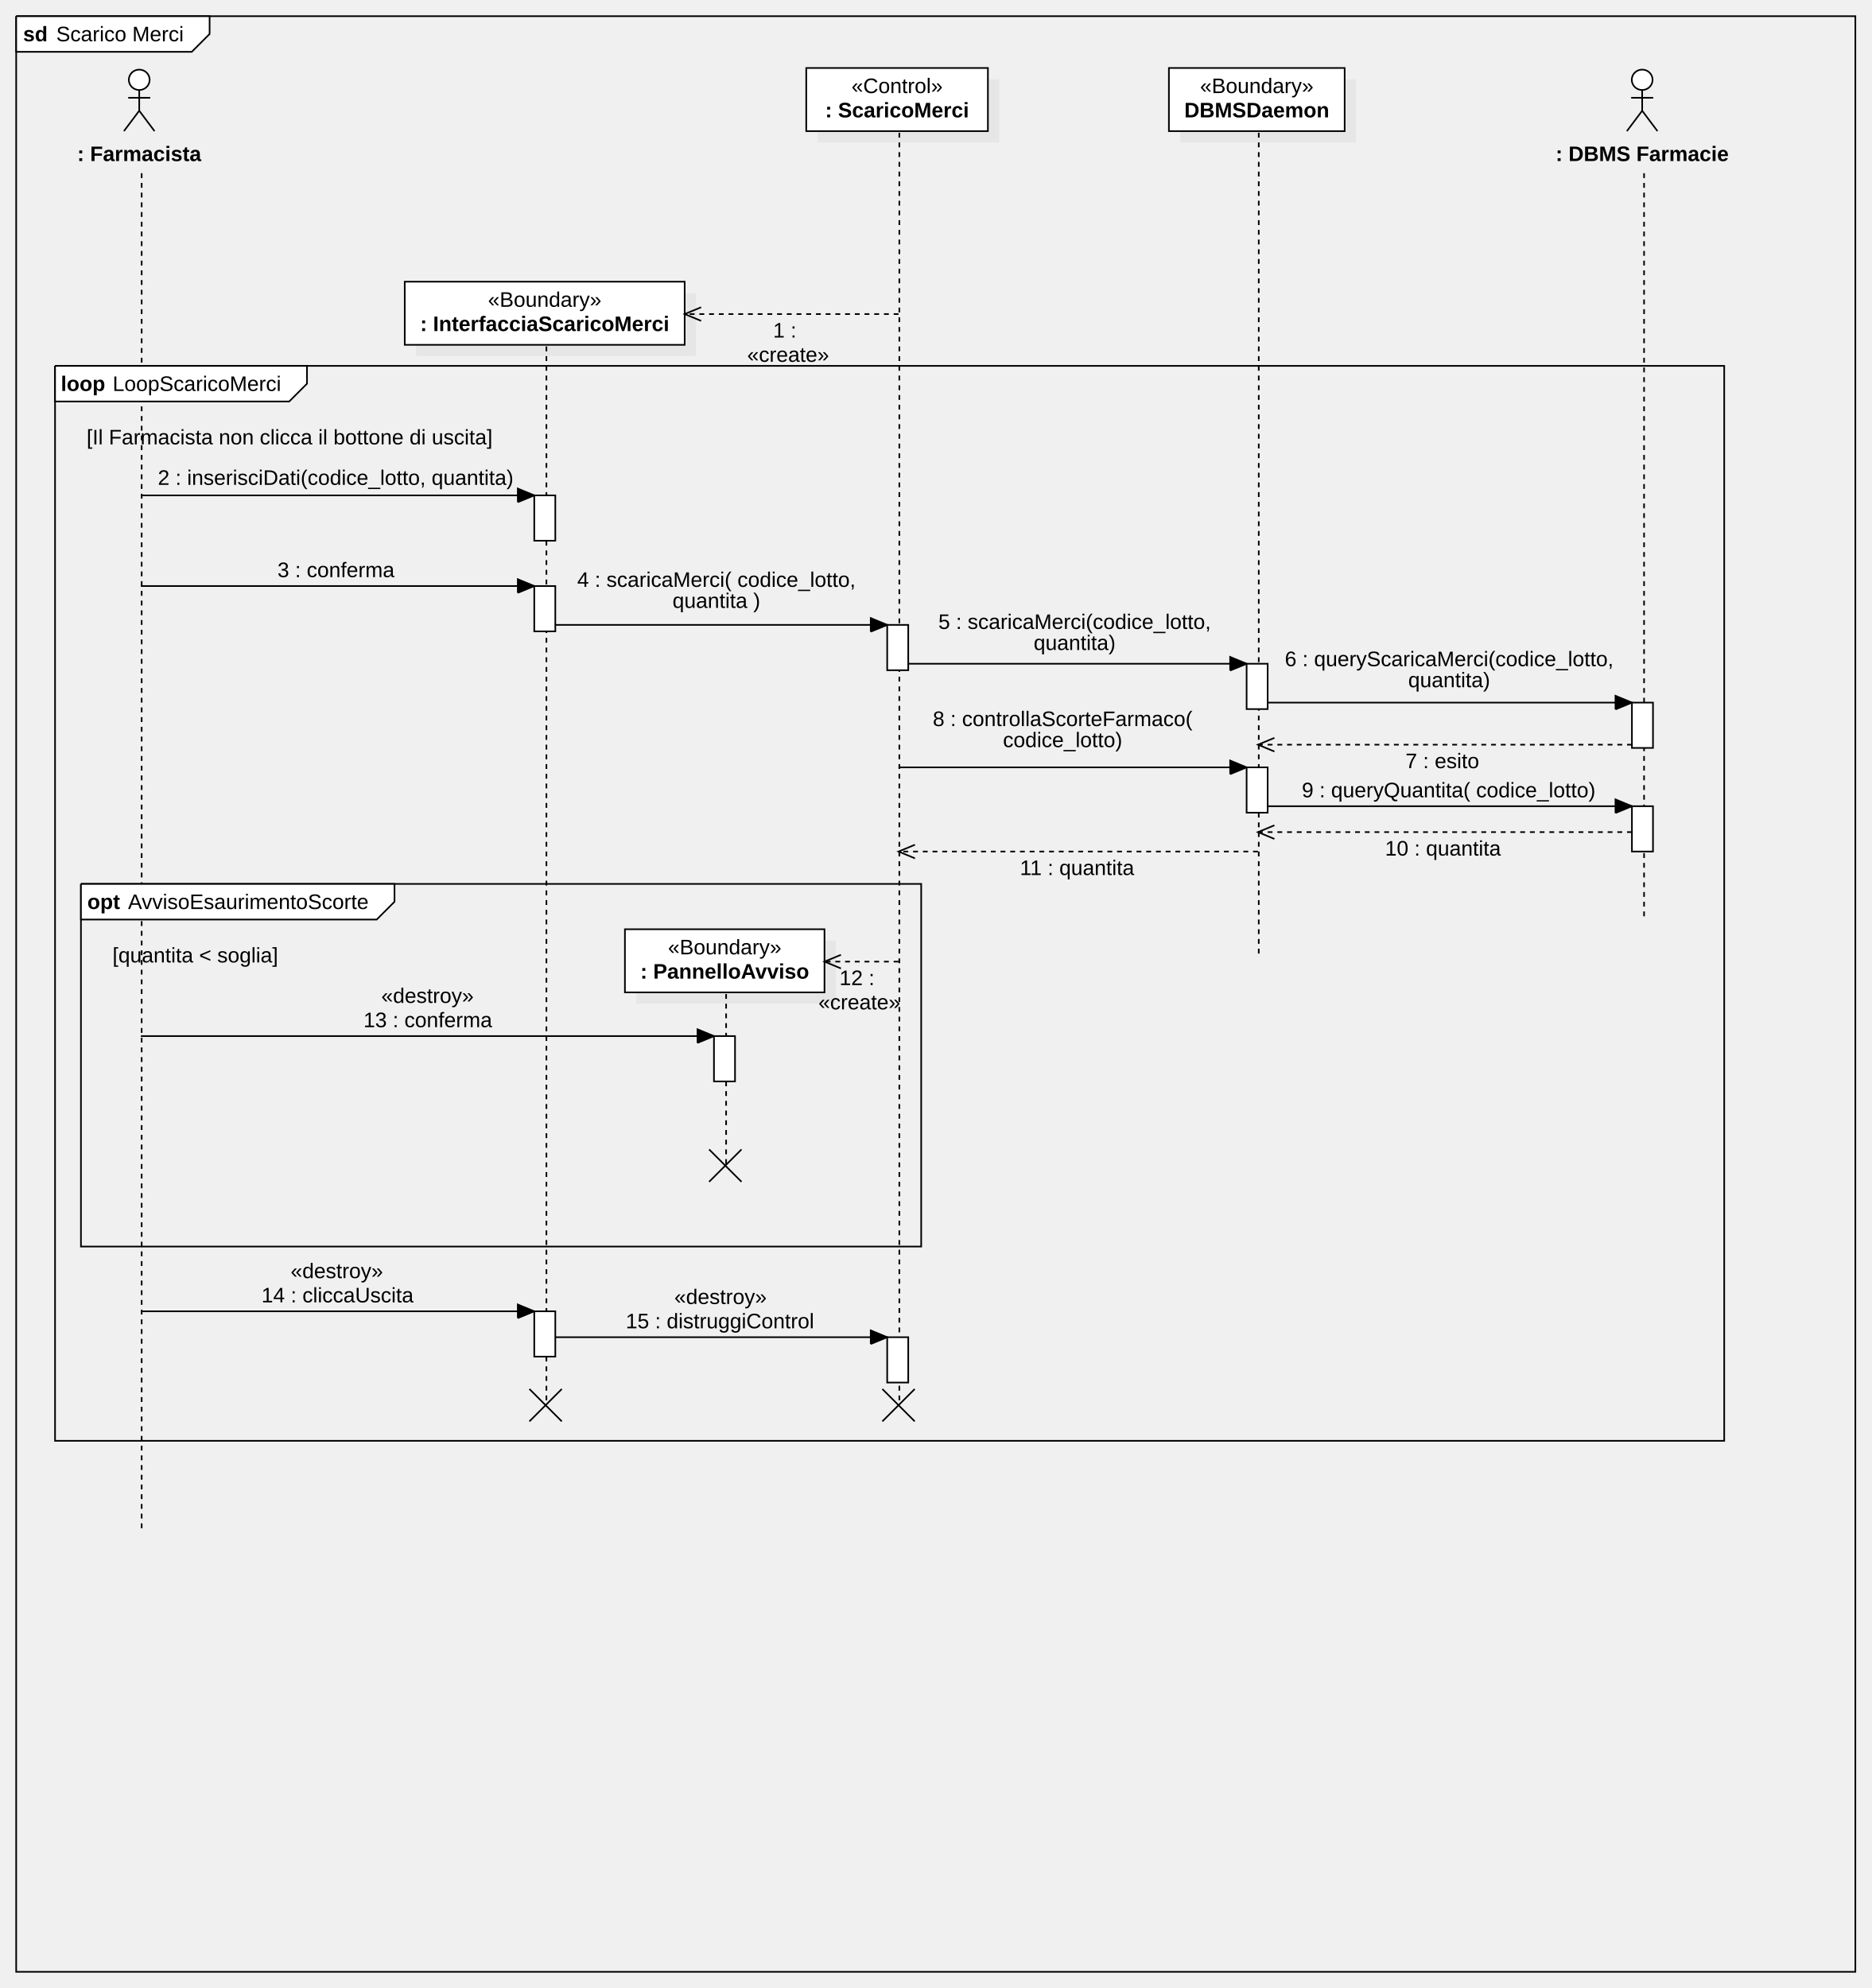
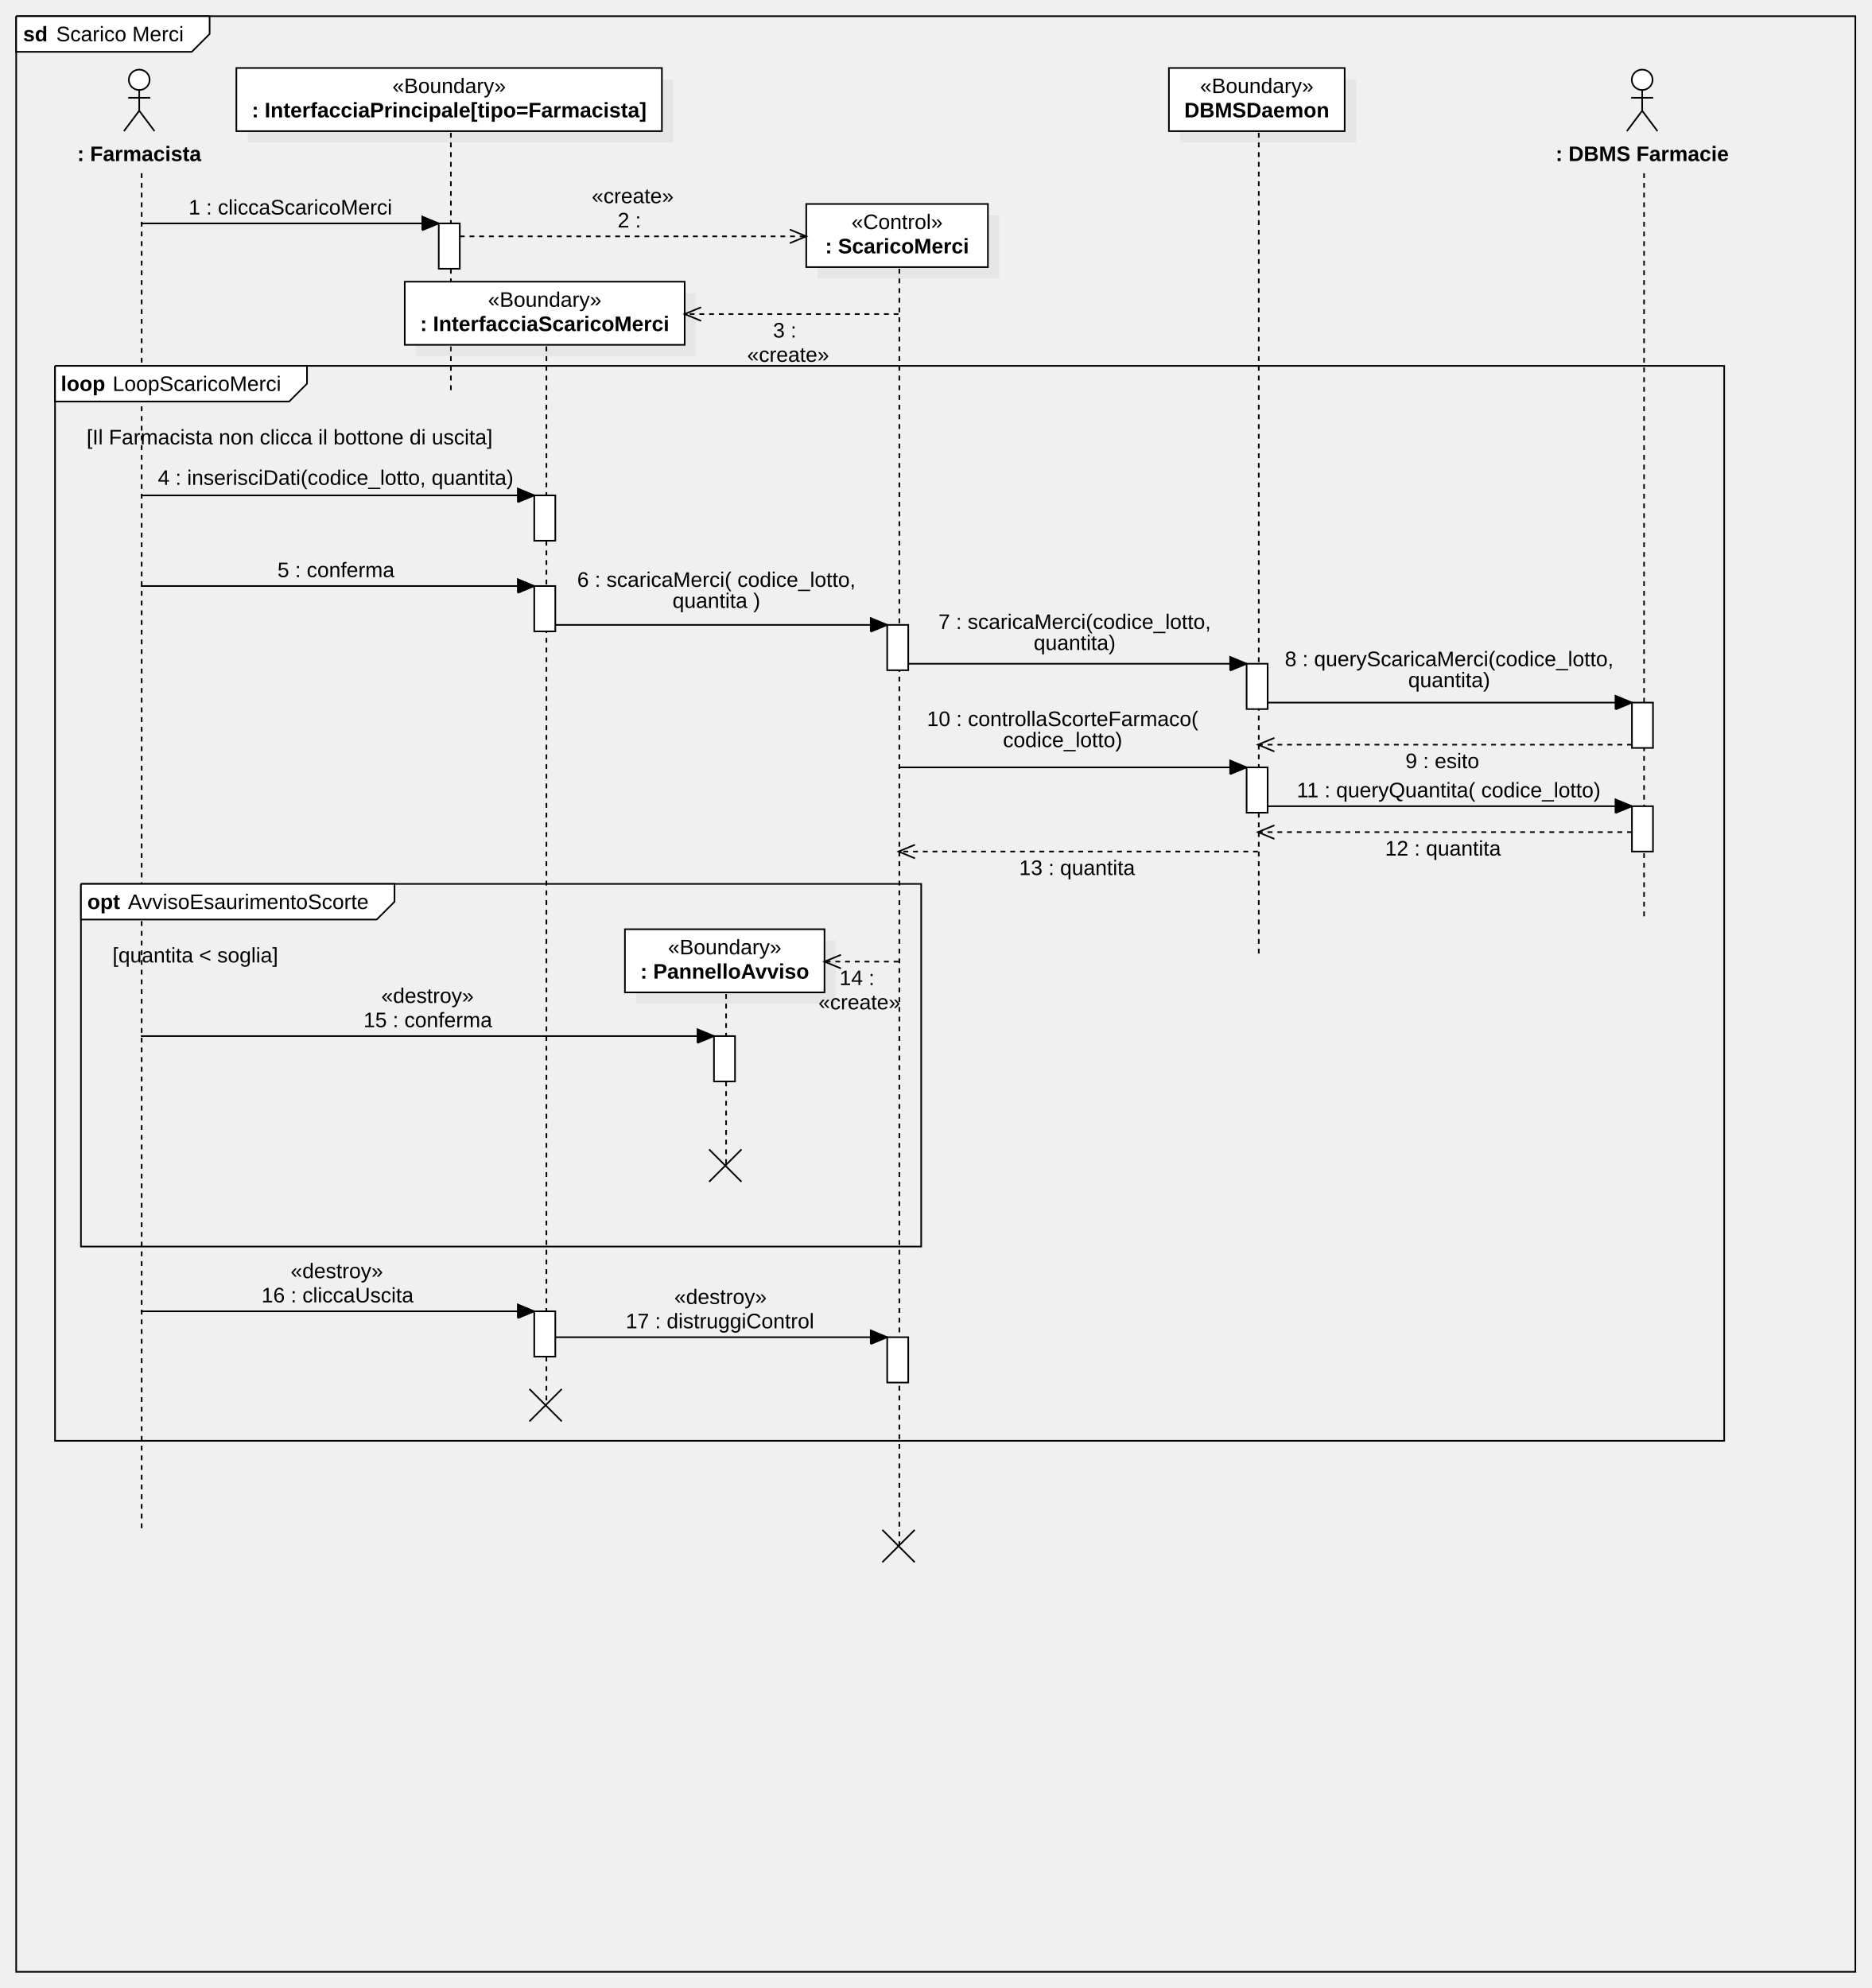
<svg xmlns="http://www.w3.org/2000/svg" height="1228" version="1.1" width="1156">
  <defs />
  <g>
    <g transform="translate(10,2) scale(1,1)">
      <path d="M 0 8 L 1136 8 L 1136 1216 L 0 1216 L 0 8" fill="none" stroke="#000000" stroke-miterlimit="10" />
    </g>
    <g transform="translate(10,2) scale(1,1)">
      <path d="M 0 8 L 0 30 L 108.466 30 L 119.466 19 L 119.466 8 L 0 8" fill="#ffffff" stroke="none" />
    </g>
    <g transform="translate(10,2) scale(1,1)">
      <path d="M 0 8 L 0 30 L 108.466 30 L 119.466 19 L 119.466 8 L 0 8 L 0 8" fill="none" stroke="#000000" stroke-miterlimit="10" />
    </g>
    <g transform="translate(10,2) scale(1,1)">
      <g>
        <path fill="none" stroke="none" />
        <text fill="#000000" font-family="Arial" font-size="13px" font-style="normal" font-weight="normal" stroke="none" text-decoration="none" x="24.73" y="23.5">Scarico Merci</text>
      </g>
    </g>
    <g transform="translate(10,2) scale(1,1)">
      <g>
        <path fill="none" stroke="none" />
        <text fill="#000000" font-family="Arial" font-size="13px" font-style="normal" font-weight="bold" stroke="none" text-decoration="none" x="4.28" y="23.5">sd</text>
      </g>
    </g>
    <g transform="translate(10,2) scale(1,1)">
+       <rect fill="#C0C0C0" height="39" opacity="0.2" stroke="none" width="262.833" x="143" y="47" />
+     </g>
+     <g transform="translate(10,2) scale(1,1)">
+       <rect fill="#ffffff" height="39" stroke="none" width="262.833" x="136" y="40" />
+     </g>
+     <g transform="translate(10,2) scale(1,1)">
+       <path d="M 136 40 L 398.833 40 L 398.833 79 L 136 79 L 136 40 Z Z" fill="none" stroke="#000000" stroke-miterlimit="10" />
+     </g>
+     <g transform="translate(10,2) scale(1,1)">
+       <g>
+         <path fill="none" stroke="none" />
+         <text fill="#000000" font-family="Arial" font-size="13px" font-style="normal" font-weight="normal" stroke="none" text-decoration="none" x="232.361" y="55.5">«Boundary»</text>
+       </g>
+     </g>
+     <g transform="translate(10,2) scale(1,1)">
+       <g>
+         <path fill="none" stroke="none" />
+         <text fill="#000000" font-family="Arial" font-size="13px" font-style="normal" font-weight="bold" stroke="none" text-decoration="none" x="145.5" y="70.5">: InterfacciaPrincipale[tipo=Farmacista]</text>
+       </g>
+     </g>
+     <g transform="translate(10,2) scale(1,1)">
+       <path d="M 268.5 80 L 268.5 239" fill="none" stroke="#000000" stroke-dasharray="3" stroke-miterlimit="10" />
+     </g>
+     <g transform="translate(10,2) scale(1,1)">
      <path d="M 69.571 47.3 C 69.571 43.821 72.449 41 76 41 C 79.551 41 82.429 43.821 82.429 47.3 C 82.429 50.779 79.551 53.6 76 53.6 C 72.449 53.6 69.571 50.779 69.571 47.3 Z" fill="#ffffff" stroke="none" />
    </g>
    <g transform="translate(10,2) scale(1,1)">
      <path d="M 69.571 47.3 C 69.571 43.821 72.449 41 76 41 C 79.551 41 82.429 43.821 82.429 47.3 C 82.429 50.779 79.551 53.6 76 53.6 C 72.449 53.6 69.571 50.779 69.571 47.3 Z" fill="none" stroke="#000000" stroke-miterlimit="10" />
    </g>
    <g transform="translate(10,2) scale(1,1)">
      <path d="M 76 53.6 L 76 66.4" fill="none" stroke="#000000" stroke-miterlimit="10" />
    </g>
    <g transform="translate(10,2) scale(1,1)">
      <path d="M 69.193 58.4 L 82.807 58.4" fill="none" stroke="#000000" stroke-miterlimit="10" />
    </g>
    <g transform="translate(10,2) scale(1,1)">
      <path d="M 76 66.4 L 66.545 79" fill="none" stroke="#000000" stroke-miterlimit="10" />
    </g>
    <g transform="translate(10,2) scale(1,1)">
      <path d="M 76 66.4 L 85.455 79" fill="none" stroke="#000000" stroke-miterlimit="10" />
    </g>
    <g transform="translate(10,2) scale(1,1)">
      <g>
        <path fill="none" stroke="none" />
        <text fill="#000000" font-family="Arial" font-size="13px" font-style="normal" font-weight="bold" stroke="none" text-decoration="none" x="37.705" y="97.5">: Farmacista</text>
      </g>
    </g>
    <g transform="translate(10,2) scale(1,1)">
      <path d="M 77.5 105 L 77.5 944" fill="none" stroke="#000000" stroke-dasharray="3" stroke-miterlimit="10" />
    </g>
    <g transform="translate(10,2) scale(1,1)">
-       <rect fill="#C0C0C0" height="39" opacity="0.2" stroke="none" width="112.203" x="495" y="47" />
-     </g>
-     <g transform="translate(10,2) scale(1,1)">
-       <rect fill="#ffffff" height="39" stroke="none" width="112.203" x="488" y="40" />
-     </g>
-     <g transform="translate(10,2) scale(1,1)">
-       <path d="M 488 40 L 600.203 40 L 600.203 79 L 488 79 L 488 40 Z Z" fill="none" stroke="#000000" stroke-miterlimit="10" />
-     </g>
-     <g transform="translate(10,2) scale(1,1)">
-       <g>
-         <path fill="none" stroke="none" />
-         <text fill="#000000" font-family="Arial" font-size="13px" font-style="normal" font-weight="normal" stroke="none" text-decoration="none" x="515.918" y="55.5">«Control»</text>
-       </g>
-     </g>
-     <g transform="translate(10,2) scale(1,1)">
-       <g>
-         <path fill="none" stroke="none" />
-         <text fill="#000000" font-family="Arial" font-size="13px" font-style="normal" font-weight="bold" stroke="none" text-decoration="none" x="499.665" y="70.5">: ScaricoMerci</text>
-       </g>
-     </g>
-     <g transform="translate(10,2) scale(1,1)">
-       <path d="M 545.5 80 L 545.5 866" fill="none" stroke="#000000" stroke-dasharray="3" stroke-miterlimit="10" />
+       <rect fill="#C0C0C0" height="39" opacity="0.2" stroke="none" width="112.203" x="495" y="131" />
+     </g>
+     <g transform="translate(10,2) scale(1,1)">
+       <rect fill="#ffffff" height="39" stroke="none" width="112.203" x="488" y="124" />
+     </g>
+     <g transform="translate(10,2) scale(1,1)">
+       <path d="M 488 124 L 600.203 124 L 600.203 163 L 488 163 L 488 124 Z Z" fill="none" stroke="#000000" stroke-miterlimit="10" />
+     </g>
+     <g transform="translate(10,2) scale(1,1)">
+       <g>
+         <path fill="none" stroke="none" />
+         <text fill="#000000" font-family="Arial" font-size="13px" font-style="normal" font-weight="normal" stroke="none" text-decoration="none" x="515.918" y="139.5">«Control»</text>
+       </g>
+     </g>
+     <g transform="translate(10,2) scale(1,1)">
+       <g>
+         <path fill="none" stroke="none" />
+         <text fill="#000000" font-family="Arial" font-size="13px" font-style="normal" font-weight="bold" stroke="none" text-decoration="none" x="499.665" y="154.5">: ScaricoMerci</text>
+       </g>
+     </g>
+     <g transform="translate(10,2) scale(1,1)">
+       <path d="M 545.5 164 L 545.5 953" fill="none" stroke="#000000" stroke-dasharray="3" stroke-miterlimit="10" />
    </g>
    <g transform="translate(10,2) scale(1,1)">
      <rect fill="#C0C0C0" height="39" opacity="0.2" stroke="none" width="172.905" x="247" y="179" />
    </g>
    <g transform="translate(10,2) scale(1,1)">
      <rect fill="#ffffff" height="39" stroke="none" width="172.905" x="240" y="172" />
    </g>
    <g transform="translate(10,2) scale(1,1)">
      <path d="M 240 172 L 412.905 172 L 412.905 211 L 240 211 L 240 172 Z Z" fill="none" stroke="#000000" stroke-miterlimit="10" />
    </g>
    <g transform="translate(10,2) scale(1,1)">
      <g>
        <path fill="none" stroke="none" />
        <text fill="#000000" font-family="Arial" font-size="13px" font-style="normal" font-weight="normal" stroke="none" text-decoration="none" x="291.398" y="187.5">«Boundary»</text>
      </g>
    </g>
    <g transform="translate(10,2) scale(1,1)">
      <g>
        <path fill="none" stroke="none" />
        <text fill="#000000" font-family="Arial" font-size="13px" font-style="normal" font-weight="bold" stroke="none" text-decoration="none" x="249.5" y="202.5">: InterfacciaScaricoMerci</text>
      </g>
    </g>
    <g transform="translate(10,2) scale(1,1)">
      <path d="M 327.5 212 L 327.5 866" fill="none" stroke="#000000" stroke-dasharray="3" stroke-miterlimit="10" />
    </g>
    <g transform="translate(10,2) scale(1,1)">
      <rect fill="#C0C0C0" height="39" opacity="0.2" stroke="none" width="108.565" x="719" y="47" />
    </g>
    <g transform="translate(10,2) scale(1,1)">
      <rect fill="#ffffff" height="39" stroke="none" width="108.565" x="712" y="40" />
    </g>
    <g transform="translate(10,2) scale(1,1)">
      <path d="M 712 40 L 820.565 40 L 820.565 79 L 712 79 L 712 40 Z Z" fill="none" stroke="#000000" stroke-miterlimit="10" />
    </g>
    <g transform="translate(10,2) scale(1,1)">
      <g>
        <path fill="none" stroke="none" />
        <text fill="#000000" font-family="Arial" font-size="13px" font-style="normal" font-weight="normal" stroke="none" text-decoration="none" x="731.228" y="55.5">«Boundary»</text>
      </g>
    </g>
    <g transform="translate(10,2) scale(1,1)">
      <g>
        <path fill="none" stroke="none" />
        <text fill="#000000" font-family="Arial" font-size="13px" font-style="normal" font-weight="bold" stroke="none" text-decoration="none" x="721.5" y="70.5">DBMSDaemon</text>
      </g>
    </g>
    <g transform="translate(10,2) scale(1,1)">
      <path d="M 767.5 80 L 767.5 588" fill="none" stroke="#000000" stroke-dasharray="3" stroke-miterlimit="10" />
    </g>
    <g transform="translate(10,2) scale(1,1)">
      <path d="M 997.899 47.3 C 997.899 43.821 1000.777 41 1004.328 41 C 1007.879 41 1010.757 43.821 1010.757 47.3 C 1010.757 50.779 1007.879 53.6 1004.328 53.6 C 1000.777 53.6 997.899 50.779 997.899 47.3 Z" fill="#ffffff" stroke="none" />
    </g>
    <g transform="translate(10,2) scale(1,1)">
      <path d="M 997.899 47.3 C 997.899 43.821 1000.777 41 1004.328 41 C 1007.879 41 1010.757 43.821 1010.757 47.3 C 1010.757 50.779 1007.879 53.6 1004.328 53.6 C 1000.777 53.6 997.899 50.779 997.899 47.3 Z" fill="none" stroke="#000000" stroke-miterlimit="10" />
    </g>
    <g transform="translate(10,2) scale(1,1)">
      <path d="M 1004.328 53.6 L 1004.328 66.4" fill="none" stroke="#000000" stroke-miterlimit="10" />
    </g>
    <g transform="translate(10,2) scale(1,1)">
      <path d="M 997.521 58.4 L 1011.135 58.4" fill="none" stroke="#000000" stroke-miterlimit="10" />
    </g>
    <g transform="translate(10,2) scale(1,1)">
      <path d="M 1004.328 66.4 L 994.874 79" fill="none" stroke="#000000" stroke-miterlimit="10" />
    </g>
    <g transform="translate(10,2) scale(1,1)">
      <path d="M 1004.328 66.4 L 1013.783 79" fill="none" stroke="#000000" stroke-miterlimit="10" />
    </g>
    <g transform="translate(10,2) scale(1,1)">
      <g>
        <path fill="none" stroke="none" />
        <text fill="#000000" font-family="Arial" font-size="13px" font-style="normal" font-weight="bold" stroke="none" text-decoration="none" x="950.868" y="97.5">: DBMS Farmacie</text>
      </g>
    </g>
    <g transform="translate(10,2) scale(1,1)">
      <path d="M 1005.5 105 L 1005.5 566" fill="none" stroke="#000000" stroke-dasharray="3" stroke-miterlimit="10" />
    </g>
    <g transform="translate(10,2) scale(1,1)">
      <rect fill="#C0C0C0" height="39" opacity="0.2" stroke="none" width="123.267" x="383" y="579" />
    </g>
    <g transform="translate(10,2) scale(1,1)">
      <rect fill="#ffffff" height="39" stroke="none" width="123.267" x="376" y="572" />
    </g>
    <g transform="translate(10,2) scale(1,1)">
      <path d="M 376 572 L 499.267 572 L 499.267 611 L 376 611 L 376 572 Z Z" fill="none" stroke="#000000" stroke-miterlimit="10" />
    </g>
    <g transform="translate(10,2) scale(1,1)">
      <g>
        <path fill="none" stroke="none" />
        <text fill="#000000" font-family="Arial" font-size="13px" font-style="normal" font-weight="normal" stroke="none" text-decoration="none" x="402.578" y="587.5">«Boundary»</text>
      </g>
    </g>
    <g transform="translate(10,2) scale(1,1)">
      <g>
        <path fill="none" stroke="none" />
        <text fill="#000000" font-family="Arial" font-size="13px" font-style="normal" font-weight="bold" stroke="none" text-decoration="none" x="385.5" y="602.5">: PannelloAvviso</text>
      </g>
    </g>
    <g transform="translate(10,2) scale(1,1)">
      <path d="M 438.5 612 L 438.5 718" fill="none" stroke="#000000" stroke-dasharray="3" stroke-miterlimit="10" />
    </g>
    <g transform="translate(10,2) scale(1,1)">
+       <path d="M 77 136 L 261 136" fill="none" stroke="#000000" stroke-miterlimit="10" />
+     </g>
+     <g transform="translate(10,2) scale(1,1)">
+       <path d="M 250.837 140.21 L 261 136 L 250.837 131.79" fill="#000000" stroke="none" />
+     </g>
+     <g transform="translate(10,2) scale(1,1)">
+       <path d="M 250.837 140.21 L 261 136 L 250.837 131.79 L 250.837 140.21" fill="none" stroke="#000000" stroke-miterlimit="10" />
+     </g>
+     <g transform="translate(10,2) scale(1,1)">
+       <g>
+         <path fill="none" stroke="none" />
+         <text fill="#000000" font-family="Arial" font-size="13px" font-style="normal" font-weight="normal" stroke="none" text-decoration="none" x="106.5" y="130.5">1 : cliccaScaricoMerci</text>
+       </g>
+     </g>
+     <g transform="translate(10,2) scale(1,1)">
+       <rect fill="#ffffff" height="28" stroke="none" width="13" x="261" y="136" />
+     </g>
+     <g transform="translate(10,2) scale(1,1)">
+       <path d="M 261 136 L 274 136 L 274 164 L 261 164 L 261 136 Z Z" fill="none" stroke="#000000" stroke-miterlimit="10" />
+     </g>
+     <g transform="translate(10,2) scale(1,1)">
+       <path d="M 274 144 L 488 144" fill="none" stroke="#000000" stroke-dasharray="3" stroke-miterlimit="10" />
+     </g>
+     <g transform="translate(10,2) scale(1,1)">
+       <path d="M 477.837 148.21 L 488 144 L 477.837 139.79" fill="none" stroke="#000000" stroke-miterlimit="10" />
+     </g>
+     <g transform="translate(10,2) scale(1,1)">
+       <g>
+         <path fill="none" stroke="none" />
+         <text fill="#000000" font-family="Arial" font-size="13px" font-style="normal" font-weight="normal" stroke="none" text-decoration="none" x="371.5" y="138.5">2 : </text>
+       </g>
+     </g>
+     <g transform="translate(10,2) scale(1,1)">
+       <g>
+         <path fill="none" stroke="none" />
+         <text fill="#000000" font-family="Arial" font-size="13px" font-style="normal" font-weight="normal" stroke="none" text-decoration="none" x="355.5" y="123.5">«create»</text>
+       </g>
+     </g>
+     <g transform="translate(10,2) scale(1,1)">
+       <path d="M 545 192 L 412.905 192" fill="none" stroke="#000000" stroke-dasharray="3" stroke-miterlimit="10" />
+     </g>
+     <g transform="translate(10,2) scale(1,1)">
+       <path d="M 423.068 187.79 L 412.905 192 L 423.068 196.21" fill="none" stroke="#000000" stroke-miterlimit="10" />
+     </g>
+     <g transform="translate(10,2) scale(1,1)">
+       <g>
+         <path fill="none" stroke="none" />
+         <text fill="#000000" font-family="Arial" font-size="13px" font-style="normal" font-weight="normal" stroke="none" text-decoration="none" x="467.5" y="206.5">3 : </text>
+       </g>
+     </g>
+     <g transform="translate(10,2) scale(1,1)">
+       <g>
+         <path fill="none" stroke="none" />
+         <text fill="#000000" font-family="Arial" font-size="13px" font-style="normal" font-weight="normal" stroke="none" text-decoration="none" x="451.5" y="221.5">«create»</text>
+       </g>
+     </g>
+     <g transform="translate(10,2) scale(1,1)">
      <path d="M 77 304 L 320 304" fill="none" stroke="#000000" stroke-miterlimit="10" />
    </g>
    <g transform="translate(10,2) scale(1,1)">
      <path d="M 309.837 308.21 L 320 304 L 309.837 299.79" fill="#000000" stroke="none" />
    </g>
    <g transform="translate(10,2) scale(1,1)">
      <path d="M 309.837 308.21 L 320 304 L 309.837 299.79 L 309.837 308.21" fill="none" stroke="#000000" stroke-miterlimit="10" />
    </g>
    <g transform="translate(10,2) scale(1,1)">
      <g>
        <path fill="none" stroke="none" />
-         <text fill="#000000" font-family="Arial" font-size="13px" font-style="normal" font-weight="normal" stroke="none" text-decoration="none" x="87.5" y="297.5">2 : inserisciDati(codice_lotto, quantita)</text>
+         <text fill="#000000" font-family="Arial" font-size="13px" font-style="normal" font-weight="normal" stroke="none" text-decoration="none" x="87.5" y="297.5">4 : inserisciDati(codice_lotto, quantita)</text>
      </g>
    </g>
    <g transform="translate(10,2) scale(1,1)">
      <rect fill="#ffffff" height="28" stroke="none" width="13" x="320" y="304" />
    </g>
    <g transform="translate(10,2) scale(1,1)">
      <path d="M 320 304 L 333 304 L 333 332 L 320 332 L 320 304 Z Z" fill="none" stroke="#000000" stroke-miterlimit="10" />
    </g>
    <g transform="translate(10,2) scale(1,1)">
      <path d="M 77 360 L 320 360" fill="none" stroke="#000000" stroke-miterlimit="10" />
    </g>
    <g transform="translate(10,2) scale(1,1)">
      <path d="M 309.837 364.21 L 320 360 L 309.837 355.79" fill="#000000" stroke="none" />
    </g>
    <g transform="translate(10,2) scale(1,1)">
      <path d="M 309.837 364.21 L 320 360 L 309.837 355.79 L 309.837 364.21" fill="none" stroke="#000000" stroke-miterlimit="10" />
    </g>
    <g transform="translate(10,2) scale(1,1)">
      <g>
        <path fill="none" stroke="none" />
-         <text fill="#000000" font-family="Arial" font-size="13px" font-style="normal" font-weight="normal" stroke="none" text-decoration="none" x="161.395" y="354.5">3 : conferma</text>
+         <text fill="#000000" font-family="Arial" font-size="13px" font-style="normal" font-weight="normal" stroke="none" text-decoration="none" x="161.395" y="354.5">5 : conferma</text>
      </g>
    </g>
    <g transform="translate(10,2) scale(1,1)">
      <rect fill="#ffffff" height="28" stroke="none" width="13" x="320" y="360" />
    </g>
    <g transform="translate(10,2) scale(1,1)">
      <path d="M 320 360 L 333 360 L 333 388 L 320 388 L 320 360 Z Z" fill="none" stroke="#000000" stroke-miterlimit="10" />
    </g>
    <g transform="translate(10,2) scale(1,1)">
      <path d="M 333 384 L 538 384" fill="none" stroke="#000000" stroke-miterlimit="10" />
    </g>
    <g transform="translate(10,2) scale(1,1)">
      <path d="M 527.837 388.21 L 538 384 L 527.837 379.79" fill="#000000" stroke="none" />
    </g>
    <g transform="translate(10,2) scale(1,1)">
      <path d="M 527.837 388.21 L 538 384 L 527.837 379.79 L 527.837 388.21" fill="none" stroke="#000000" stroke-miterlimit="10" />
    </g>
    <g transform="translate(10,2) scale(1,1)">
      <g>
        <path fill="none" stroke="none" />
-         <text fill="#000000" font-family="Arial" font-size="13px" font-style="normal" font-weight="normal" stroke="none" text-decoration="none" x="346.524" y="360.5">4 : scaricaMerci( codice_lotto,</text>
+         <text fill="#000000" font-family="Arial" font-size="13px" font-style="normal" font-weight="normal" stroke="none" text-decoration="none" x="346.524" y="360.5">6 : scaricaMerci( codice_lotto,</text>
        <text fill="#000000" font-family="Arial" font-size="13px" font-style="normal" font-weight="normal" stroke="none" text-decoration="none" x="405.399" y="373.5">quantita )</text>
      </g>
    </g>
    <g transform="translate(10,2) scale(1,1)">
      <rect fill="#ffffff" height="28" stroke="none" width="13" x="538" y="384" />
    </g>
    <g transform="translate(10,2) scale(1,1)">
      <path d="M 538 384 L 551 384 L 551 412 L 538 412 L 538 384 Z Z" fill="none" stroke="#000000" stroke-miterlimit="10" />
    </g>
    <g transform="translate(10,2) scale(1,1)">
      <path d="M 551 408 L 760 408" fill="none" stroke="#000000" stroke-miterlimit="10" />
    </g>
    <g transform="translate(10,2) scale(1,1)">
      <path d="M 749.837 412.21 L 760 408 L 749.837 403.79" fill="#000000" stroke="none" />
    </g>
    <g transform="translate(10,2) scale(1,1)">
      <path d="M 749.837 412.21 L 760 408 L 749.837 403.79 L 749.837 412.21" fill="none" stroke="#000000" stroke-miterlimit="10" />
    </g>
    <g transform="translate(10,2) scale(1,1)">
      <g>
        <path fill="none" stroke="none" />
-         <text fill="#000000" font-family="Arial" font-size="13px" font-style="normal" font-weight="normal" stroke="none" text-decoration="none" x="569.601" y="386.5">5 : scaricaMerci(codice_lotto,</text>
+         <text fill="#000000" font-family="Arial" font-size="13px" font-style="normal" font-weight="normal" stroke="none" text-decoration="none" x="569.601" y="386.5">7 : scaricaMerci(codice_lotto,</text>
        <text fill="#000000" font-family="Arial" font-size="13px" font-style="normal" font-weight="normal" stroke="none" text-decoration="none" x="628.476" y="399.5">quantita)</text>
      </g>
    </g>
    <g transform="translate(10,2) scale(1,1)">
      <rect fill="#ffffff" height="28" stroke="none" width="13" x="760" y="408" />
    </g>
    <g transform="translate(10,2) scale(1,1)">
      <path d="M 760 408 L 773 408 L 773 436 L 760 436 L 760 408 Z Z" fill="none" stroke="#000000" stroke-miterlimit="10" />
    </g>
    <g transform="translate(10,2) scale(1,1)">
      <path d="M 773 432 L 998 432" fill="none" stroke="#000000" stroke-miterlimit="10" />
    </g>
    <g transform="translate(10,2) scale(1,1)">
      <path d="M 987.837 436.21 L 998 432 L 987.837 427.79" fill="#000000" stroke="none" />
    </g>
    <g transform="translate(10,2) scale(1,1)">
      <path d="M 987.837 436.21 L 998 432 L 987.837 427.79 L 987.837 436.21" fill="none" stroke="#000000" stroke-miterlimit="10" />
    </g>
    <g transform="translate(10,2) scale(1,1)">
      <g>
        <path fill="none" stroke="none" />
-         <text fill="#000000" font-family="Arial" font-size="13px" font-style="normal" font-weight="normal" stroke="none" text-decoration="none" x="783.601" y="409.5">6 : queryScaricaMerci(codice_lotto,</text>
+         <text fill="#000000" font-family="Arial" font-size="13px" font-style="normal" font-weight="normal" stroke="none" text-decoration="none" x="783.601" y="409.5">8 : queryScaricaMerci(codice_lotto,</text>
        <text fill="#000000" font-family="Arial" font-size="13px" font-style="normal" font-weight="normal" stroke="none" text-decoration="none" x="859.821" y="422.5">quantita)</text>
      </g>
    </g>
    <g transform="translate(10,2) scale(1,1)">
      <rect fill="#ffffff" height="28" stroke="none" width="13" x="998" y="432" />
    </g>
    <g transform="translate(10,2) scale(1,1)">
      <path d="M 998 432 L 1011 432 L 1011 460 L 998 460 L 998 432 Z Z" fill="none" stroke="#000000" stroke-miterlimit="10" />
    </g>
    <g transform="translate(10,2) scale(1,1)">
+       <path d="M 767 524 L 545 524" fill="none" stroke="#000000" stroke-dasharray="3" stroke-miterlimit="10" />
+     </g>
+     <g transform="translate(10,2) scale(1,1)">
+       <path d="M 555.163 519.79 L 545 524 L 555.163 528.21" fill="none" stroke="#000000" stroke-miterlimit="10" />
+     </g>
+     <g transform="translate(10,2) scale(1,1)">
+       <g>
+         <path fill="none" stroke="none" />
+         <text fill="#000000" font-family="Arial" font-size="13px" font-style="normal" font-weight="normal" stroke="none" text-decoration="none" x="619.5" y="538.5">13 : quantita</text>
+       </g>
+     </g>
+     <g transform="translate(10,2) scale(1,1)">
+       <path d="M 998 512 L 767 512" fill="none" stroke="#000000" stroke-dasharray="3" stroke-miterlimit="10" />
+     </g>
+     <g transform="translate(10,2) scale(1,1)">
+       <path d="M 777.163 507.79 L 767 512 L 777.163 516.21" fill="none" stroke="#000000" stroke-miterlimit="10" />
+     </g>
+     <g transform="translate(10,2) scale(1,1)">
+       <g>
+         <path fill="none" stroke="none" />
+         <text fill="#000000" font-family="Arial" font-size="13px" font-style="normal" font-weight="normal" stroke="none" text-decoration="none" x="845.5" y="526.5">12 : quantita</text>
+       </g>
+     </g>
+     <g transform="translate(10,2) scale(1,1)">
+       <path d="M 773 496 L 998 496" fill="none" stroke="#000000" stroke-miterlimit="10" />
+     </g>
+     <g transform="translate(10,2) scale(1,1)">
+       <path d="M 987.837 500.21 L 998 496 L 987.837 491.79" fill="#000000" stroke="none" />
+     </g>
+     <g transform="translate(10,2) scale(1,1)">
+       <path d="M 987.837 500.21 L 998 496 L 987.837 491.79 L 987.837 500.21" fill="none" stroke="#000000" stroke-miterlimit="10" />
+     </g>
+     <g transform="translate(10,2) scale(1,1)">
+       <g>
+         <path fill="none" stroke="none" />
+         <text fill="#000000" font-family="Arial" font-size="13px" font-style="normal" font-weight="normal" stroke="none" text-decoration="none" x="790.982" y="490.5">11 : queryQuantita( codice_lotto)</text>
+       </g>
+     </g>
+     <g transform="translate(10,2) scale(1,1)">
+       <rect fill="#ffffff" height="28" stroke="none" width="13" x="998" y="496" />
+     </g>
+     <g transform="translate(10,2) scale(1,1)">
+       <path d="M 998 496 L 1011 496 L 1011 524 L 998 524 L 998 496 Z Z" fill="none" stroke="#000000" stroke-miterlimit="10" />
+     </g>
+     <g transform="translate(10,2) scale(1,1)">
+       <path d="M 545 472 L 760 472" fill="none" stroke="#000000" stroke-miterlimit="10" />
+     </g>
+     <g transform="translate(10,2) scale(1,1)">
+       <path d="M 749.837 476.21 L 760 472 L 749.837 467.79" fill="#000000" stroke="none" />
+     </g>
+     <g transform="translate(10,2) scale(1,1)">
+       <path d="M 749.837 476.21 L 760 472 L 749.837 467.79 L 749.837 476.21" fill="none" stroke="#000000" stroke-miterlimit="10" />
+     </g>
+     <g transform="translate(10,2) scale(1,1)">
+       <g>
+         <path fill="none" stroke="none" />
+         <text fill="#000000" font-family="Arial" font-size="13px" font-style="normal" font-weight="normal" stroke="none" text-decoration="none" x="562.545" y="446.5">10 : controllaScorteFarmaco(</text>
+         <text fill="#000000" font-family="Arial" font-size="13px" font-style="normal" font-weight="normal" stroke="none" text-decoration="none" x="609.502" y="459.5">codice_lotto)</text>
+       </g>
+     </g>
+     <g transform="translate(10,2) scale(1,1)">
+       <rect fill="#ffffff" height="28" stroke="none" width="13" x="760" y="472" />
+     </g>
+     <g transform="translate(10,2) scale(1,1)">
+       <path d="M 760 472 L 773 472 L 773 500 L 760 500 L 760 472 Z Z" fill="none" stroke="#000000" stroke-miterlimit="10" />
+     </g>
+     <g transform="translate(10,2) scale(1,1)">
      <path d="M 998 458 L 767 458" fill="none" stroke="#000000" stroke-dasharray="3" stroke-miterlimit="10" />
    </g>
    <g transform="translate(10,2) scale(1,1)">
      <path d="M 777.163 453.79 L 767 458 L 777.163 462.21" fill="none" stroke="#000000" stroke-miterlimit="10" />
    </g>
    <g transform="translate(10,2) scale(1,1)">
      <g>
        <path fill="none" stroke="none" />
-         <text fill="#000000" font-family="Arial" font-size="13px" font-style="normal" font-weight="normal" stroke="none" text-decoration="none" x="858.115" y="472.5">7 : esito</text>
-       </g>
-     </g>
-     <g transform="translate(10,2) scale(1,1)">
-       <path d="M 545 472 L 760 472" fill="none" stroke="#000000" stroke-miterlimit="10" />
-     </g>
-     <g transform="translate(10,2) scale(1,1)">
-       <path d="M 749.837 476.21 L 760 472 L 749.837 467.79" fill="#000000" stroke="none" />
-     </g>
-     <g transform="translate(10,2) scale(1,1)">
-       <path d="M 749.837 476.21 L 760 472 L 749.837 467.79 L 749.837 476.21" fill="none" stroke="#000000" stroke-miterlimit="10" />
-     </g>
-     <g transform="translate(10,2) scale(1,1)">
-       <g>
-         <path fill="none" stroke="none" />
-         <text fill="#000000" font-family="Arial" font-size="13px" font-style="normal" font-weight="normal" stroke="none" text-decoration="none" x="566.16" y="446.5">8 : controllaScorteFarmaco(</text>
-         <text fill="#000000" font-family="Arial" font-size="13px" font-style="normal" font-weight="normal" stroke="none" text-decoration="none" x="609.502" y="459.5">codice_lotto)</text>
-       </g>
-     </g>
-     <g transform="translate(10,2) scale(1,1)">
-       <rect fill="#ffffff" height="28" stroke="none" width="13" x="760" y="472" />
-     </g>
-     <g transform="translate(10,2) scale(1,1)">
-       <path d="M 760 472 L 773 472 L 773 500 L 760 500 L 760 472 Z Z" fill="none" stroke="#000000" stroke-miterlimit="10" />
-     </g>
-     <g transform="translate(10,2) scale(1,1)">
-       <path d="M 767 524 L 545 524" fill="none" stroke="#000000" stroke-dasharray="3" stroke-miterlimit="10" />
-     </g>
-     <g transform="translate(10,2) scale(1,1)">
-       <path d="M 555.163 519.79 L 545 524 L 555.163 528.21" fill="none" stroke="#000000" stroke-miterlimit="10" />
-     </g>
-     <g transform="translate(10,2) scale(1,1)">
-       <g>
-         <path fill="none" stroke="none" />
-         <text fill="#000000" font-family="Arial" font-size="13px" font-style="normal" font-weight="normal" stroke="none" text-decoration="none" x="619.982" y="538.5">11 : quantita</text>
+         <text fill="#000000" font-family="Arial" font-size="13px" font-style="normal" font-weight="normal" stroke="none" text-decoration="none" x="858.115" y="472.5">9 : esito</text>
      </g>
    </g>
    <g transform="translate(10,2) scale(1,1)">
      <path d="M 545 592 L 499.267 592" fill="none" stroke="#000000" stroke-dasharray="3" stroke-miterlimit="10" />
    </g>
    <g transform="translate(10,2) scale(1,1)">
      <path d="M 509.429 587.79 L 499.267 592 L 509.429 596.21" fill="none" stroke="#000000" stroke-miterlimit="10" />
    </g>
    <g transform="translate(10,2) scale(1,1)">
      <g>
        <path fill="none" stroke="none" />
-         <text fill="#000000" font-family="Arial" font-size="13px" font-style="normal" font-weight="normal" stroke="none" text-decoration="none" x="508.5" y="606.5">12 : </text>
+         <text fill="#000000" font-family="Arial" font-size="13px" font-style="normal" font-weight="normal" stroke="none" text-decoration="none" x="508.5" y="606.5">14 : </text>
      </g>
    </g>
    <g transform="translate(10,2) scale(1,1)">
      <g>
        <path fill="none" stroke="none" />
        <text fill="#000000" font-family="Arial" font-size="13px" font-style="normal" font-weight="normal" stroke="none" text-decoration="none" x="495.5" y="621.5">«create»</text>
      </g>
    </g>
    <g transform="translate(10,2) scale(1,1)">
      <path d="M 77 638 L 431 638" fill="none" stroke="#000000" stroke-miterlimit="10" />
    </g>
    <g transform="translate(10,2) scale(1,1)">
      <path d="M 420.837 642.21 L 431 638 L 420.837 633.79" fill="#000000" stroke="none" />
    </g>
    <g transform="translate(10,2) scale(1,1)">
      <path d="M 420.837 642.21 L 431 638 L 420.837 633.79 L 420.837 642.21" fill="none" stroke="#000000" stroke-miterlimit="10" />
    </g>
    <g transform="translate(10,2) scale(1,1)">
      <path d="M 428 708 L 448 728" fill="none" stroke="#000000" stroke-miterlimit="10" />
    </g>
    <g transform="translate(10,2) scale(1,1)">
      <path d="M 448 708 L 428 728" fill="none" stroke="#000000" stroke-miterlimit="10" />
    </g>
    <g transform="translate(10,2) scale(1,1)">
      <g>
        <path fill="none" stroke="none" />
-         <text fill="#000000" font-family="Arial" font-size="13px" font-style="normal" font-weight="normal" stroke="none" text-decoration="none" x="214.5" y="632.5">13 : conferma</text>
+         <text fill="#000000" font-family="Arial" font-size="13px" font-style="normal" font-weight="normal" stroke="none" text-decoration="none" x="214.5" y="632.5">15 : conferma</text>
      </g>
    </g>
    <g transform="translate(10,2) scale(1,1)">
      <g>
        <path fill="none" stroke="none" />
        <text fill="#000000" font-family="Arial" font-size="13px" font-style="normal" font-weight="normal" stroke="none" text-decoration="none" x="225.5" y="617.5">«destroy»</text>
      </g>
    </g>
    <g transform="translate(10,2) scale(1,1)">
      <rect fill="#ffffff" height="28" stroke="none" width="13" x="431" y="638" />
    </g>
    <g transform="translate(10,2) scale(1,1)">
      <path d="M 431 638 L 444 638 L 444 666 L 431 666 L 431 638 Z Z" fill="none" stroke="#000000" stroke-miterlimit="10" />
    </g>
    <g transform="translate(10,2) scale(1,1)">
-       <path d="M 545 192 L 412.905 192" fill="none" stroke="#000000" stroke-dasharray="3" stroke-miterlimit="10" />
-     </g>
-     <g transform="translate(10,2) scale(1,1)">
-       <path d="M 423.068 187.79 L 412.905 192 L 423.068 196.21" fill="none" stroke="#000000" stroke-miterlimit="10" />
-     </g>
-     <g transform="translate(10,2) scale(1,1)">
-       <g>
-         <path fill="none" stroke="none" />
-         <text fill="#000000" font-family="Arial" font-size="13px" font-style="normal" font-weight="normal" stroke="none" text-decoration="none" x="467.5" y="206.5">1 : </text>
-       </g>
-     </g>
-     <g transform="translate(10,2) scale(1,1)">
-       <g>
-         <path fill="none" stroke="none" />
-         <text fill="#000000" font-family="Arial" font-size="13px" font-style="normal" font-weight="normal" stroke="none" text-decoration="none" x="451.5" y="221.5">«create»</text>
-       </g>
-     </g>
-     <g transform="translate(10,2) scale(1,1)">
-       <path d="M 773 496 L 998 496" fill="none" stroke="#000000" stroke-miterlimit="10" />
-     </g>
-     <g transform="translate(10,2) scale(1,1)">
-       <path d="M 987.837 500.21 L 998 496 L 987.837 491.79" fill="#000000" stroke="none" />
-     </g>
-     <g transform="translate(10,2) scale(1,1)">
-       <path d="M 987.837 500.21 L 998 496 L 987.837 491.79 L 987.837 500.21" fill="none" stroke="#000000" stroke-miterlimit="10" />
-     </g>
-     <g transform="translate(10,2) scale(1,1)">
-       <g>
-         <path fill="none" stroke="none" />
-         <text fill="#000000" font-family="Arial" font-size="13px" font-style="normal" font-weight="normal" stroke="none" text-decoration="none" x="794.115" y="490.5">9 : queryQuantita( codice_lotto)</text>
-       </g>
-     </g>
-     <g transform="translate(10,2) scale(1,1)">
-       <rect fill="#ffffff" height="28" stroke="none" width="13" x="998" y="496" />
-     </g>
-     <g transform="translate(10,2) scale(1,1)">
-       <path d="M 998 496 L 1011 496 L 1011 524 L 998 524 L 998 496 Z Z" fill="none" stroke="#000000" stroke-miterlimit="10" />
-     </g>
-     <g transform="translate(10,2) scale(1,1)">
-       <path d="M 998 512 L 767 512" fill="none" stroke="#000000" stroke-dasharray="3" stroke-miterlimit="10" />
-     </g>
-     <g transform="translate(10,2) scale(1,1)">
-       <path d="M 777.163 507.79 L 767 512 L 777.163 516.21" fill="none" stroke="#000000" stroke-miterlimit="10" />
-     </g>
-     <g transform="translate(10,2) scale(1,1)">
-       <g>
-         <path fill="none" stroke="none" />
-         <text fill="#000000" font-family="Arial" font-size="13px" font-style="normal" font-weight="normal" stroke="none" text-decoration="none" x="845.5" y="526.5">10 : quantita</text>
-       </g>
-     </g>
-     <g transform="translate(10,2) scale(1,1)">
      <path d="M 77 808 L 320 808" fill="none" stroke="#000000" stroke-miterlimit="10" />
    </g>
    <g transform="translate(10,2) scale(1,1)">
      <path d="M 309.837 812.21 L 320 808 L 309.837 803.79" fill="#000000" stroke="none" />
    </g>
    <g transform="translate(10,2) scale(1,1)">
      <path d="M 309.837 812.21 L 320 808 L 309.837 803.79 L 309.837 812.21" fill="none" stroke="#000000" stroke-miterlimit="10" />
    </g>
    <g transform="translate(10,2) scale(1,1)">
      <path d="M 317 856 L 337 876" fill="none" stroke="#000000" stroke-miterlimit="10" />
    </g>
    <g transform="translate(10,2) scale(1,1)">
      <path d="M 337 856 L 317 876" fill="none" stroke="#000000" stroke-miterlimit="10" />
    </g>
    <g transform="translate(10,2) scale(1,1)">
      <g>
        <path fill="none" stroke="none" />
-         <text fill="#000000" font-family="Arial" font-size="13px" font-style="normal" font-weight="normal" stroke="none" text-decoration="none" x="151.5" y="802.5">14 : cliccaUscita</text>
+         <text fill="#000000" font-family="Arial" font-size="13px" font-style="normal" font-weight="normal" stroke="none" text-decoration="none" x="151.5" y="802.5">16 : cliccaUscita</text>
      </g>
    </g>
    <g transform="translate(10,2) scale(1,1)">
      <g>
        <path fill="none" stroke="none" />
        <text fill="#000000" font-family="Arial" font-size="13px" font-style="normal" font-weight="normal" stroke="none" text-decoration="none" x="169.5" y="787.5">«destroy»</text>
      </g>
    </g>
    <g transform="translate(10,2) scale(1,1)">
      <rect fill="#ffffff" height="28" stroke="none" width="13" x="320" y="808" />
    </g>
    <g transform="translate(10,2) scale(1,1)">
      <path d="M 320 808 L 333 808 L 333 836 L 320 836 L 320 808 Z Z" fill="none" stroke="#000000" stroke-miterlimit="10" />
    </g>
    <g transform="translate(10,2) scale(1,1)">
      <path d="M 333 824 L 538 824" fill="none" stroke="#000000" stroke-miterlimit="10" />
    </g>
    <g transform="translate(10,2) scale(1,1)">
      <path d="M 527.837 828.21 L 538 824 L 527.837 819.79" fill="#000000" stroke="none" />
    </g>
    <g transform="translate(10,2) scale(1,1)">
      <path d="M 527.837 828.21 L 538 824 L 527.837 819.79 L 527.837 828.21" fill="none" stroke="#000000" stroke-miterlimit="10" />
    </g>
    <g transform="translate(10,2) scale(1,1)">
-       <path d="M 535 856 L 555 876" fill="none" stroke="#000000" stroke-miterlimit="10" />
-     </g>
-     <g transform="translate(10,2) scale(1,1)">
-       <path d="M 555 856 L 535 876" fill="none" stroke="#000000" stroke-miterlimit="10" />
-     </g>
-     <g transform="translate(10,2) scale(1,1)">
-       <g>
-         <path fill="none" stroke="none" />
-         <text fill="#000000" font-family="Arial" font-size="13px" font-style="normal" font-weight="normal" stroke="none" text-decoration="none" x="376.5" y="818.5">15 : distruggiControl</text>
+       <path d="M 535 943 L 555 963" fill="none" stroke="#000000" stroke-miterlimit="10" />
+     </g>
+     <g transform="translate(10,2) scale(1,1)">
+       <path d="M 555 943 L 535 963" fill="none" stroke="#000000" stroke-miterlimit="10" />
+     </g>
+     <g transform="translate(10,2) scale(1,1)">
+       <g>
+         <path fill="none" stroke="none" />
+         <text fill="#000000" font-family="Arial" font-size="13px" font-style="normal" font-weight="normal" stroke="none" text-decoration="none" x="376.5" y="818.5">17 : distruggiControl</text>
      </g>
    </g>
    <g transform="translate(10,2) scale(1,1)">
      <g>
        <path fill="none" stroke="none" />
        <text fill="#000000" font-family="Arial" font-size="13px" font-style="normal" font-weight="normal" stroke="none" text-decoration="none" x="406.5" y="803.5">«destroy»</text>
      </g>
    </g>
    <g transform="translate(10,2) scale(1,1)">
      <rect fill="#ffffff" height="28" stroke="none" width="13" x="538" y="824" />
    </g>
    <g transform="translate(10,2) scale(1,1)">
      <path d="M 538 824 L 551 824 L 551 852 L 538 852 L 538 824 Z Z" fill="none" stroke="#000000" stroke-miterlimit="10" />
    </g>
    <g transform="translate(10,2) scale(1,1)">
      <path d="M 24 224 L 1055 224 L 1055 888 L 24 888 L 24 224" fill="none" stroke="#000000" stroke-miterlimit="10" />
    </g>
    <g transform="translate(10,2) scale(1,1)">
      <path d="M 24 224 L 24 246 L 168.623 246 L 179.623 235 L 179.623 224 L 24 224" fill="#ffffff" stroke="none" />
    </g>
    <g transform="translate(10,2) scale(1,1)">
      <path d="M 24 224 L 24 246 L 168.623 246 L 179.623 235 L 179.623 224 L 24 224 L 24 224" fill="none" stroke="#000000" stroke-miterlimit="10" />
    </g>
    <g transform="translate(10,2) scale(1,1)">
      <g>
        <path fill="none" stroke="none" />
        <text fill="#000000" font-family="Arial" font-size="13px" font-style="normal" font-weight="normal" stroke="none" text-decoration="none" x="59.578" y="239.5">LoopScaricoMerci</text>
      </g>
    </g>
    <g transform="translate(10,2) scale(1,1)">
      <g>
        <path fill="none" stroke="none" />
        <text fill="#000000" font-family="Arial" font-size="13px" font-style="normal" font-weight="bold" stroke="none" text-decoration="none" x="27.572" y="239.5">loop</text>
      </g>
    </g>
    <g transform="translate(10,2) scale(1,1)">
      <g>
        <path fill="none" stroke="none" />
        <text fill="#000000" font-family="Arial" font-size="13px" font-style="normal" font-weight="normal" stroke="none" text-decoration="none" x="43.5" y="272.5">[Il Farmacista non clicca il bottone di uscita]</text>
      </g>
    </g>
    <g transform="translate(10,2) scale(1,1)">
      <path d="M 40 544 L 559 544 L 559 768 L 40 768 L 40 544" fill="none" stroke="#000000" stroke-miterlimit="10" />
    </g>
    <g transform="translate(10,2) scale(1,1)">
      <path d="M 40 544 L 40 566 L 222.677 566 L 233.677 555 L 233.677 544 L 40 544" fill="#ffffff" stroke="none" />
    </g>
    <g transform="translate(10,2) scale(1,1)">
      <path d="M 40 544 L 40 566 L 222.677 566 L 233.677 555 L 233.677 544 L 40 544 L 40 544" fill="none" stroke="#000000" stroke-miterlimit="10" />
    </g>
    <g transform="translate(10,2) scale(1,1)">
      <g>
        <path fill="none" stroke="none" />
        <text fill="#000000" font-family="Arial" font-size="13px" font-style="normal" font-weight="normal" stroke="none" text-decoration="none" x="69.072" y="559.5">AvvisoEsaurimentoScorte</text>
      </g>
    </g>
    <g transform="translate(10,2) scale(1,1)">
      <g>
        <path fill="none" stroke="none" />
        <text fill="#000000" font-family="Arial" font-size="13px" font-style="normal" font-weight="bold" stroke="none" text-decoration="none" x="43.93" y="559.5">opt</text>
      </g>
    </g>
    <g transform="translate(10,2) scale(1,1)">
      <g>
        <path fill="none" stroke="none" />
        <text fill="#000000" font-family="Arial" font-size="13px" font-style="normal" font-weight="normal" stroke="none" text-decoration="none" x="59.5" y="592.5">[quantita &lt; soglia]</text>
      </g>
    </g>
  </g>
</svg>
